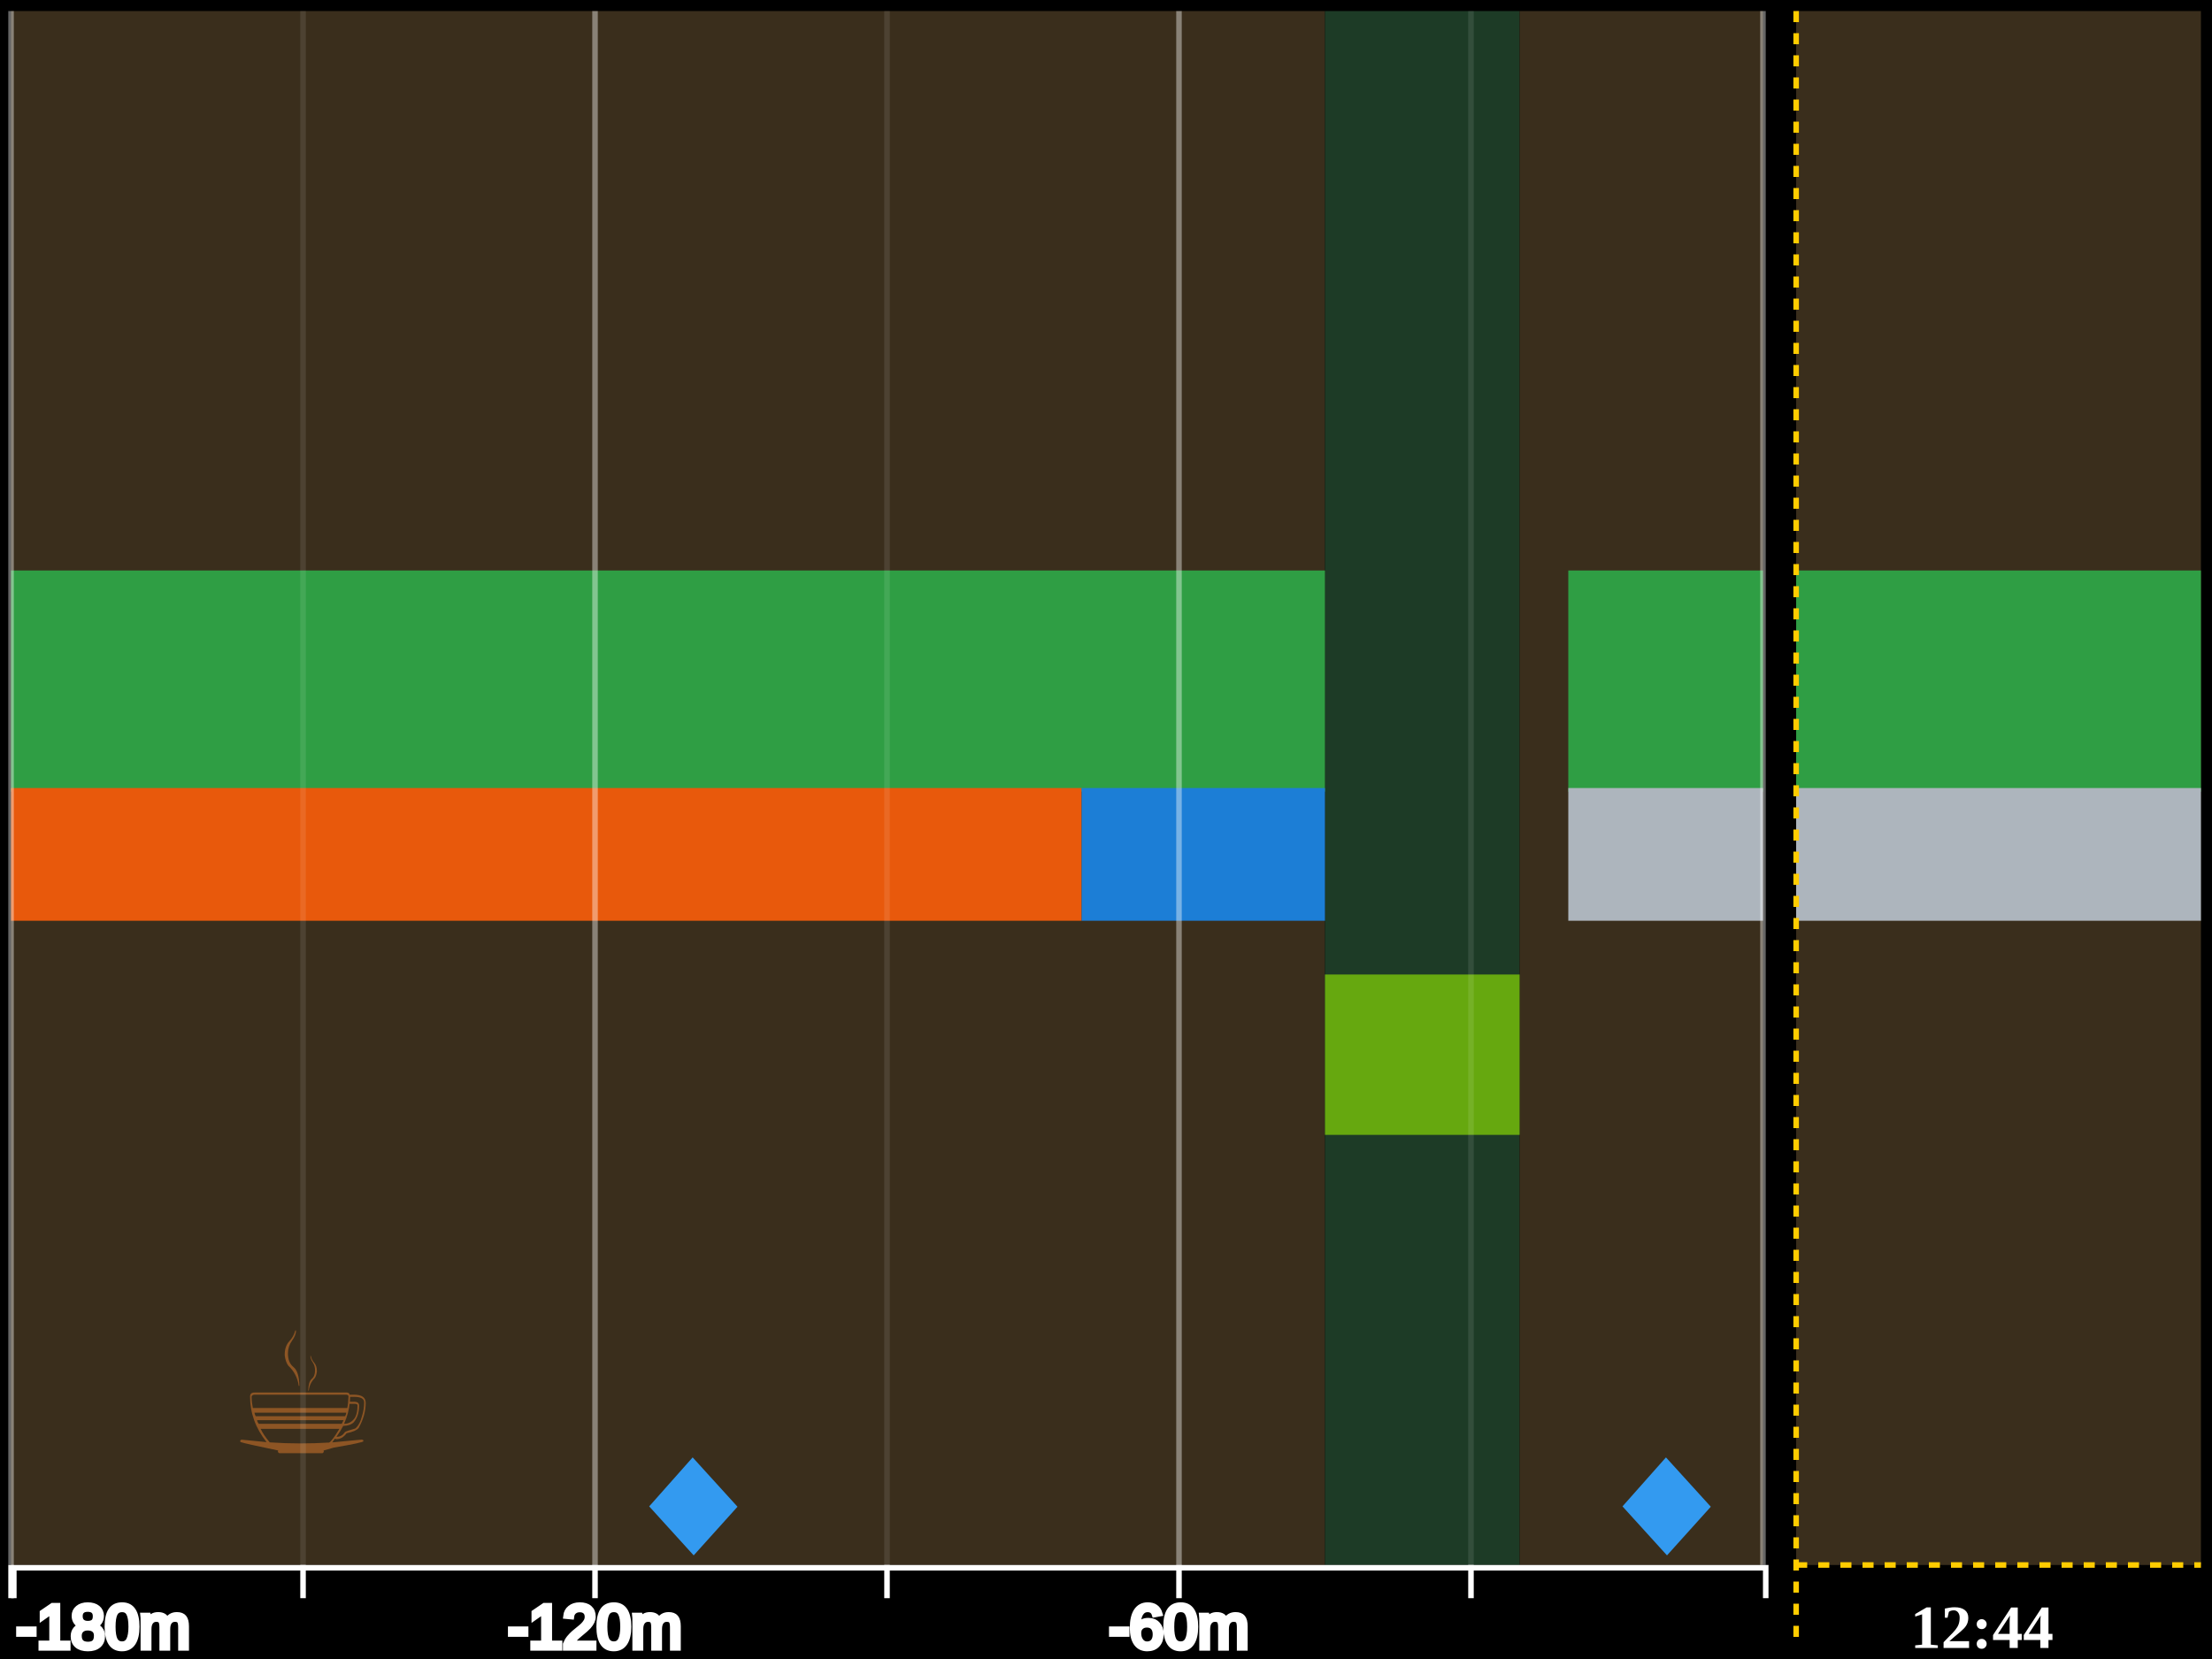
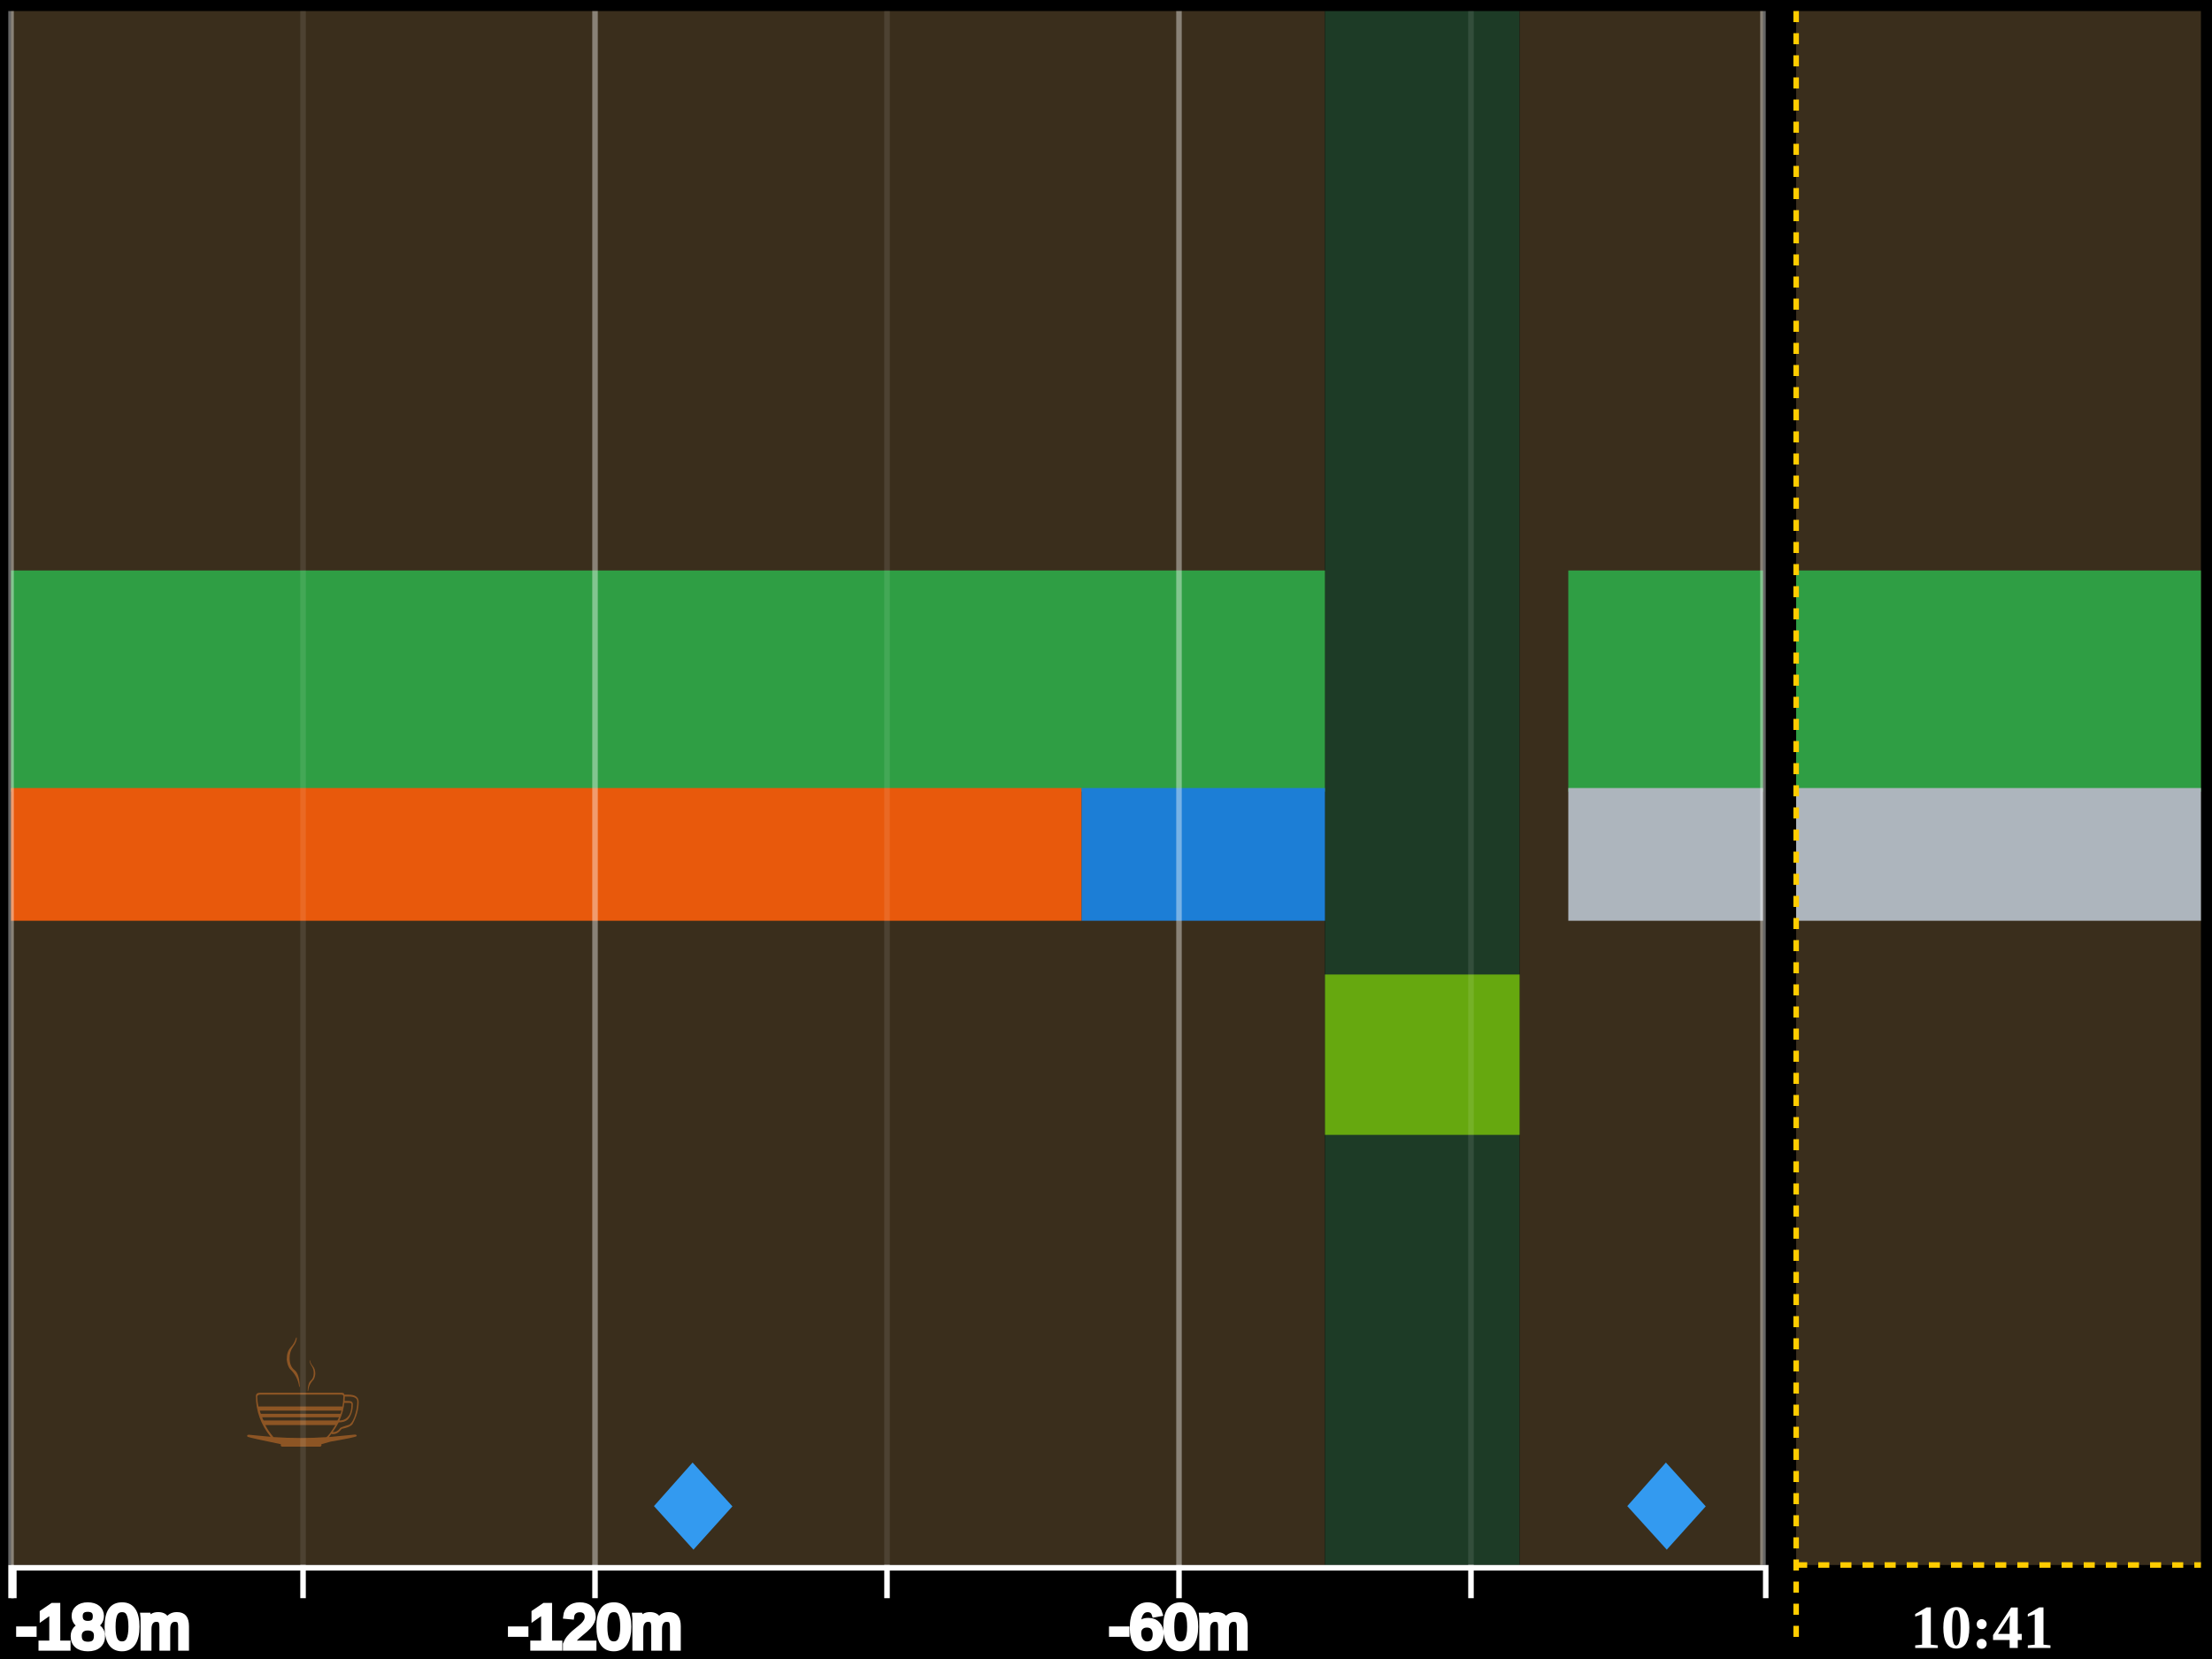
<svg xmlns="http://www.w3.org/2000/svg" width="400" height="300" viewBox="0 0 400 300" style="user-select:none;-webkit-user-select:none;-webkit-touch-callout:none">
  <rect class="bg" width="100%" height="100%" fill="black" />
  <g class="plot" transform="translate(2,2)">
-     <g class="day-data" data-day="0" data-from="2026-10-28T00:44:39.772Z" data-to="2026-10-28T03:44:39.772Z" data-axis="x" data-lo="2" data-hi="318.8">
+     <g class="day-data" data-day="0" data-from="2026-10-28T06:41:53.040Z" data-to="2026-10-28T09:41:53.040Z" data-axis="x" data-lo="2" data-hi="318.8">
      <g class="field" data-field="environment">
-         <rect class="block" x="0" y="0" width="237.596" height="281" fill="#3a2e1c" data-field="environment" data-state="office" data-id="ws8bpehoznnb" data-from="2026-10-28T00:14:39.546Z" data-to="2026-10-28T02:59:39.652Z" />
-         <rect class="block" x="237.596" y="0" width="35.201" height="281" fill="#1d3b26" data-field="environment" data-state="outside" data-id="je72xgvwdwm3" data-from="2026-10-28T02:59:39.652Z" data-to="2026-10-28T03:19:39.693Z" />
-         <rect class="block" x="272.798" y="0" width="44.002" height="281" fill="#3a2e1c" data-field="environment" data-state="office" data-id="rxwmcp9vacha" data-from="2026-10-28T03:19:39.693Z" data-to="2026-10-28T03:44:39.772Z" />
-         <rect class="now-chunk" x="322.8" y="0" width="73.2" height="281" fill="#3a2e1c" data-id="rxwmcp9vacha" />
+         <rect class="block" x="0" y="0" width="237.595" height="281" fill="#3a2e1c" data-field="environment" data-state="office" data-id="64d9mqodijux" data-from="2026-10-28T06:11:52.710Z" data-to="2026-10-28T08:56:52.884Z" />
+         <rect class="block" x="237.595" y="0" width="35.202" height="281" fill="#1d3b26" data-field="environment" data-state="outside" data-id="ht8ugw3vftfq" data-from="2026-10-28T08:56:52.884Z" data-to="2026-10-28T09:16:52.940Z" />
+         <rect class="block" x="272.797" y="0" width="44.003" height="281" fill="#3a2e1c" data-field="environment" data-state="office" data-id="hqy19jceldqi" data-from="2026-10-28T09:16:52.940Z" data-to="2026-10-28T09:41:53.040Z" />
+         <rect class="now-chunk" x="322.8" y="0" width="73.2" height="281" fill="#3a2e1c" data-id="hqy19jceldqi" />
      </g>
      <g class="field" data-field="work">
-         <rect class="block" x="0" y="101.16" width="237.596" height="40" fill="#2f9e44" data-field="work" data-state="on" data-id="qjibvsmrzcci" data-from="2026-10-28T00:24:39.561Z" data-to="2026-10-28T02:59:39.625Z" />
-         <rect class="block" x="281.598" y="101.16" width="35.202" height="40" fill="#2f9e44" data-field="work" data-state="on" data-id="o7m1ihab6cbv" data-from="2026-10-28T03:24:39.709Z" data-to="2026-10-28T03:44:39.772Z" />
-         <rect class="now-chunk" x="322.8" y="101.16" width="73.2" height="40" fill="#2f9e44" data-id="o7m1ihab6cbv" />
+         <rect class="block" x="0" y="101.16" width="237.594" height="40" fill="#2f9e44" data-field="work" data-state="on" data-id="46kf5tu90ihz" data-from="2026-10-28T06:21:52.730Z" data-to="2026-10-28T08:56:52.826Z" />
+         <rect class="block" x="281.598" y="101.16" width="35.202" height="40" fill="#2f9e44" data-field="work" data-state="on" data-id="dlc17k2sa7ra" data-from="2026-10-28T09:21:52.957Z" data-to="2026-10-28T09:41:53.040Z" />
+         <rect class="now-chunk" x="322.8" y="101.16" width="73.2" height="40" fill="#2f9e44" data-id="dlc17k2sa7ra" />
      </g>
      <g class="field" data-field="project">
-         <rect class="block" x="0" y="140.5" width="193.595" height="24" fill="#e8590c" data-field="project" data-state="datum" data-id="f6vy2ackjddj" data-from="2026-10-28T00:24:39.576Z" data-to="2026-10-28T02:34:39.612Z" />
-         <rect class="block" x="193.595" y="140.5" width="44.001" height="24" fill="#1c7ed6" data-field="project" data-state="email" data-id="0yhborvemi2o" data-from="2026-10-28T02:34:39.612Z" data-to="2026-10-28T02:59:39.638Z" />
-         <rect class="block" x="281.599" y="140.5" width="35.201" height="24" fill="#adb5bd" data-field="project" data-state="admin" data-id="yn9wu24997h5" data-from="2026-10-28T03:24:39.725Z" data-to="2026-10-28T03:44:39.772Z" />
-         <rect class="now-chunk" x="322.8" y="140.5" width="73.2" height="24" fill="#adb5bd" data-id="yn9wu24997h5" />
+         <rect class="block" x="0" y="140.5" width="193.593" height="24" fill="#e8590c" data-field="project" data-state="datum" data-id="8m1hkfpw20kk" data-from="2026-10-28T06:21:52.753Z" data-to="2026-10-28T08:31:52.807Z" />
+         <rect class="block" x="193.593" y="140.5" width="44.001" height="24" fill="#1c7ed6" data-field="project" data-state="email" data-id="wqzrz71qlodf" data-from="2026-10-28T08:31:52.807Z" data-to="2026-10-28T08:56:52.847Z" />
+         <rect class="block" x="281.598" y="140.5" width="35.202" height="24" fill="#adb5bd" data-field="project" data-state="admin" data-id="tgyktgvxd8wl" data-from="2026-10-28T09:21:52.974Z" data-to="2026-10-28T09:41:53.040Z" />
+         <rect class="now-chunk" x="322.8" y="140.5" width="73.2" height="24" fill="#adb5bd" data-id="tgyktgvxd8wl" />
      </g>
      <g class="field" data-field="walk">
-         <rect class="block" x="237.597" y="174.22" width="35.2" height="29" fill="#66a80f" data-field="walk" data-state="on" data-id="lv28jqwdyl24" data-from="2026-10-28T02:59:39.664Z" data-to="2026-10-28T03:19:39.678Z" />
+         <rect class="block" x="237.596" y="174.22" width="35.201" height="29" fill="#66a80f" data-field="walk" data-state="on" data-id="t6y3bh9t3f5e" data-from="2026-10-28T08:56:52.905Z" data-to="2026-10-28T09:16:52.924Z" />
      </g>
      <g class="field" data-field="coffee">
-         <circle class="point-bg" cx="52.795" cy="250.16" r="18.968" fill="#8d5524" fill-opacity="0" data-field="coffee" data-state="∅" data-id="i1agnzvv6wvn" data-at="2026-10-28T01:14:39.588Z" />
-         <text class="point-fg" x="52.795" y="250.16" dy="0.35em" text-anchor="middle" font-size="30.348" fill="#8d5524" pointer-events="none">☕</text>
+         <circle class="point-bg" cx="52.792" cy="250.16" r="16.86" fill="#8d5524" fill-opacity="0" data-field="coffee" data-state="∅" data-id="98h4m99o0k5q" data-at="2026-10-28T07:11:52.773Z" />
+         <text class="point-fg" x="52.792" y="250.16" dy="0.35em" text-anchor="middle" font-size="26.976" fill="#8d5524" pointer-events="none">☕</text>
      </g>
      <g class="field" data-field="water">
-         <circle class="point-bg" cx="123.195" cy="269.83" r="18.968" fill="#339af0" fill-opacity="0" data-field="water" data-state="∅" data-id="uti2d47okvb6" data-at="2026-10-28T01:54:39.600Z" />
-         <text class="point-fg" x="123.195" y="269.83" dy="0.35em" text-anchor="middle" font-size="30.348" fill="#339af0" pointer-events="none">◆</text>
-         <circle class="point-bg" cx="299.199" cy="269.83" r="18.968" fill="#339af0" fill-opacity="0" data-field="water" data-state="∅" data-id="ymupnq1m2pt6" data-at="2026-10-28T03:34:39.738Z" />
-         <text class="point-fg" x="299.199" y="269.83" dy="0.35em" text-anchor="middle" font-size="30.348" fill="#339af0" pointer-events="none">◆</text>
+         <circle class="point-bg" cx="123.193" cy="269.83" r="16.86" fill="#339af0" fill-opacity="0" data-field="water" data-state="∅" data-id="ee5us36z10vt" data-at="2026-10-28T07:51:52.789Z" />
+         <text class="point-fg" x="123.193" y="269.83" dy="0.35em" text-anchor="middle" font-size="26.976" fill="#339af0" pointer-events="none">◆</text>
+         <circle class="point-bg" cx="299.199" cy="269.83" r="16.86" fill="#339af0" fill-opacity="0" data-field="water" data-state="∅" data-id="gjqx2gv8gm72" data-at="2026-10-28T09:31:52.992Z" />
+         <text class="point-fg" x="299.199" y="269.83" dy="0.35em" text-anchor="middle" font-size="26.976" fill="#339af0" pointer-events="none">◆</text>
      </g>
    </g>
    <path class="axis" transform="translate(0,281)" d="M0.5,6V0.5H317.3V6" fill="none" stroke="white" />
    <line class="tick" x1="0" x2="0" y1="281" y2="287" stroke="white" />
    <text class="tick-label" x="16.667" y="296" text-anchor="middle" fill="white" stroke="white" font-size="11.111" font-family="Arial, 'Liberation Sans', Helvetica, sans-serif">-180m</text>
    <line class="tick" x1="52.8" x2="52.8" y1="281" y2="287" stroke="white" />
    <line class="tick" x1="105.6" x2="105.6" y1="281" y2="287" stroke="white" />
    <text class="tick-label" x="105.6" y="296" text-anchor="middle" fill="white" stroke="white" font-size="11.111" font-family="Arial, 'Liberation Sans', Helvetica, sans-serif">-120m</text>
    <line class="tick" x1="158.4" x2="158.4" y1="281" y2="287" stroke="white" />
    <line class="tick" x1="211.2" x2="211.2" y1="281" y2="287" stroke="white" />
    <text class="tick-label" x="211.2" y="296" text-anchor="middle" fill="white" stroke="white" font-size="11.111" font-family="Arial, 'Liberation Sans', Helvetica, sans-serif">-60m</text>
    <line class="tick" x1="264" x2="264" y1="281" y2="287" stroke="white" />
    <line class="gridline" x1="0" x2="0" y1="0" y2="281" stroke="white" stroke-opacity="0.4" />
    <line class="gridline" x1="52.8" x2="52.8" y1="0" y2="281" stroke="white" stroke-opacity="0.1" />
    <line class="gridline" x1="105.6" x2="105.6" y1="0" y2="281" stroke="white" stroke-opacity="0.4" />
    <line class="gridline" x1="158.4" x2="158.4" y1="0" y2="281" stroke="white" stroke-opacity="0.1" />
    <line class="gridline" x1="211.2" x2="211.2" y1="0" y2="281" stroke="white" stroke-opacity="0.4" />
    <line class="gridline" x1="264" x2="264" y1="0" y2="281" stroke="white" stroke-opacity="0.1" />
    <line class="gridline" x1="316.8" x2="316.8" y1="0" y2="281" stroke="white" stroke-opacity="0.4" />
    <line class="current-time-line" x1="322.8" x2="322.8" y1="0" y2="296" data-now="318.8" stroke="#ffcc00" stroke-width="1" stroke-dasharray="2,2" />
    <line class="current-time-line-far" x1="322.8" x2="396" y1="281" y2="281" stroke="#ffcc00" stroke-width="1" stroke-dasharray="2,2" />
    <g class="nowview-overlay">
-       <text class="current-time-text" x="356.4" y="296" text-anchor="middle" fill="white" font-size="11.111" font-weight="bold">12:44</text>
+       <text class="current-time-text" x="356.4" y="296" text-anchor="middle" fill="white" font-size="11.111" font-weight="bold">10:41</text>
    </g>
  </g>
</svg>
